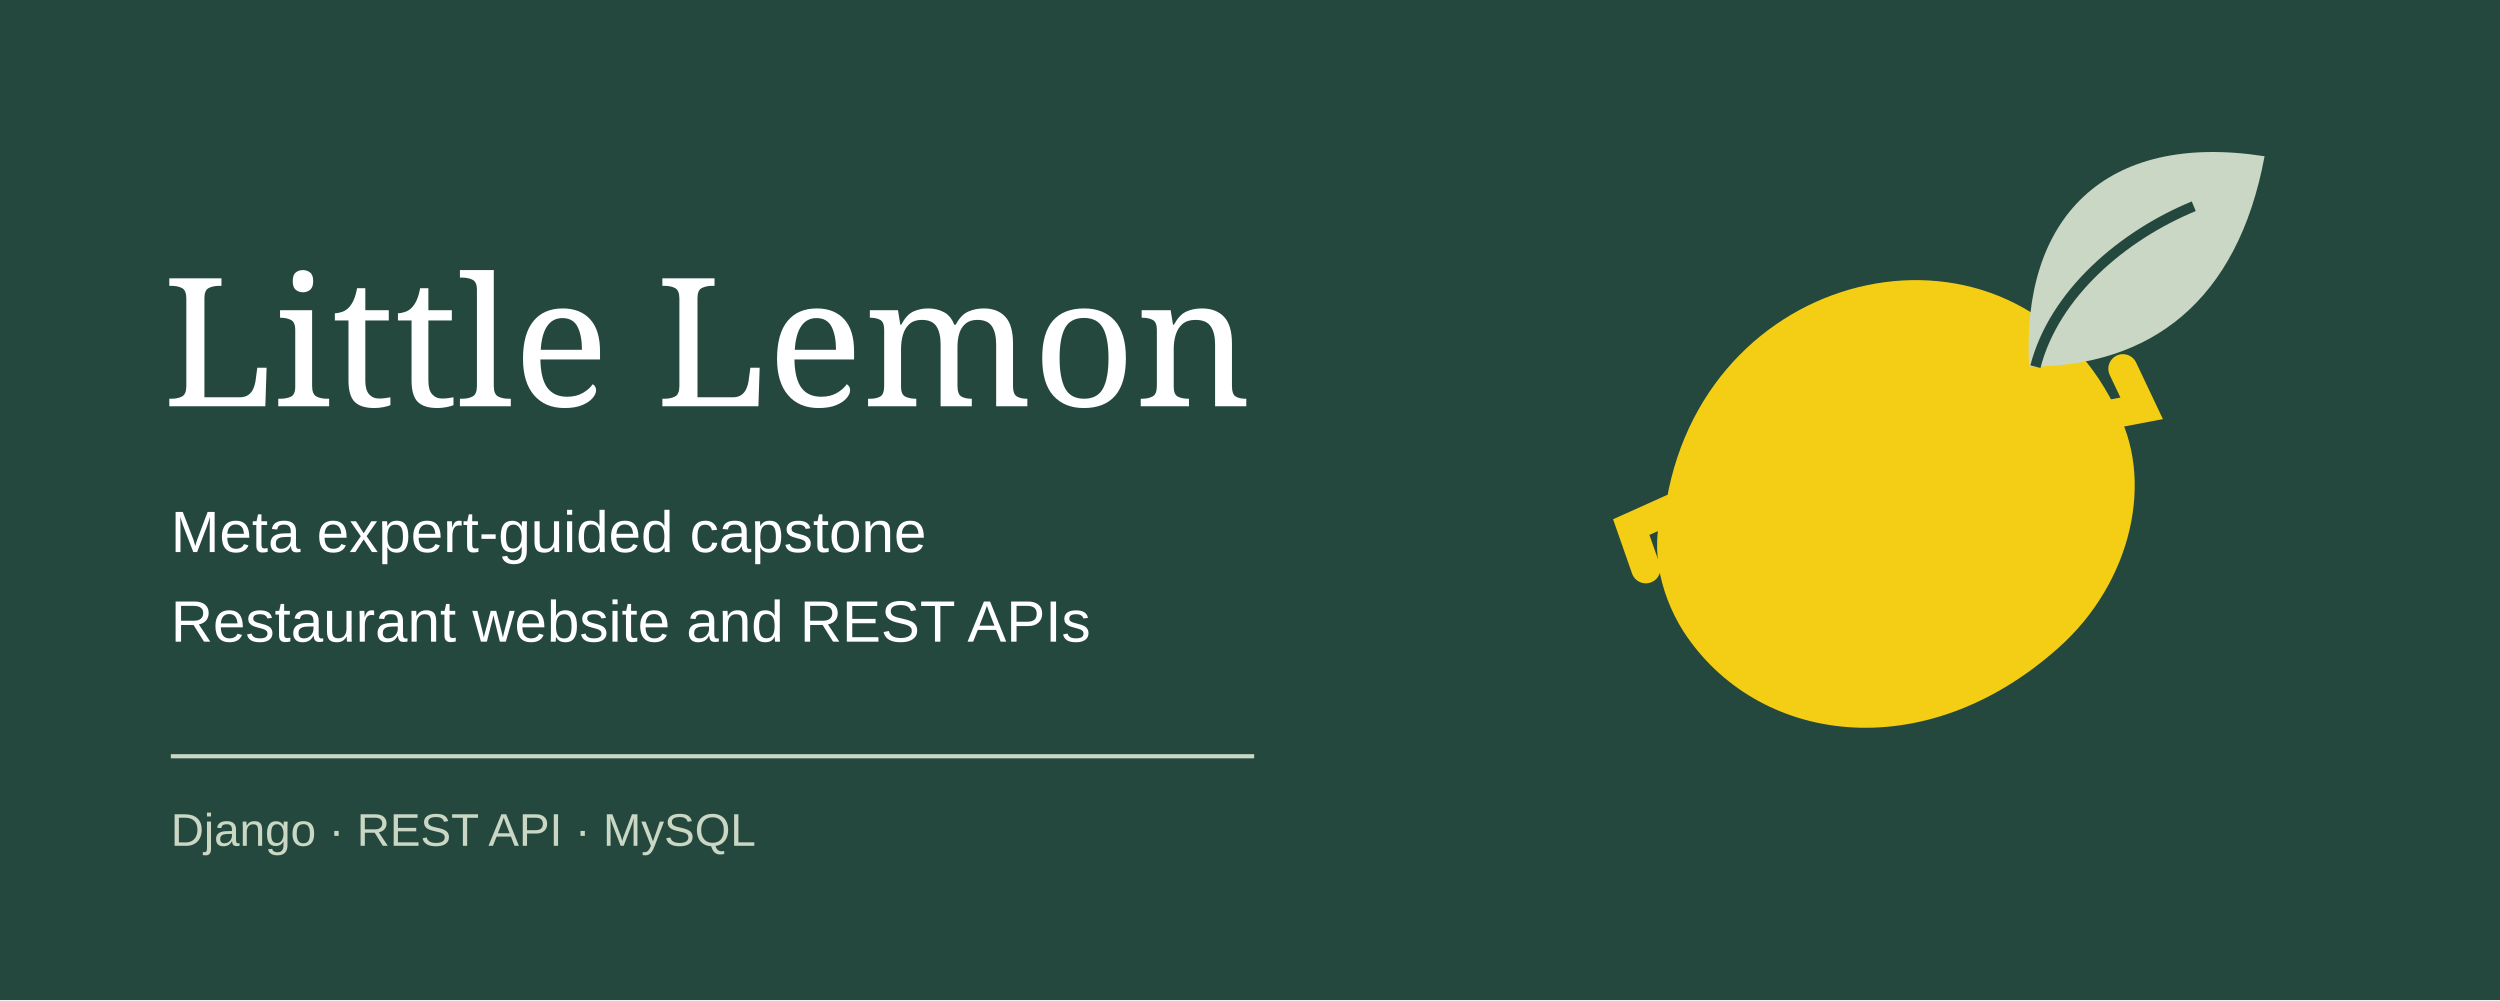
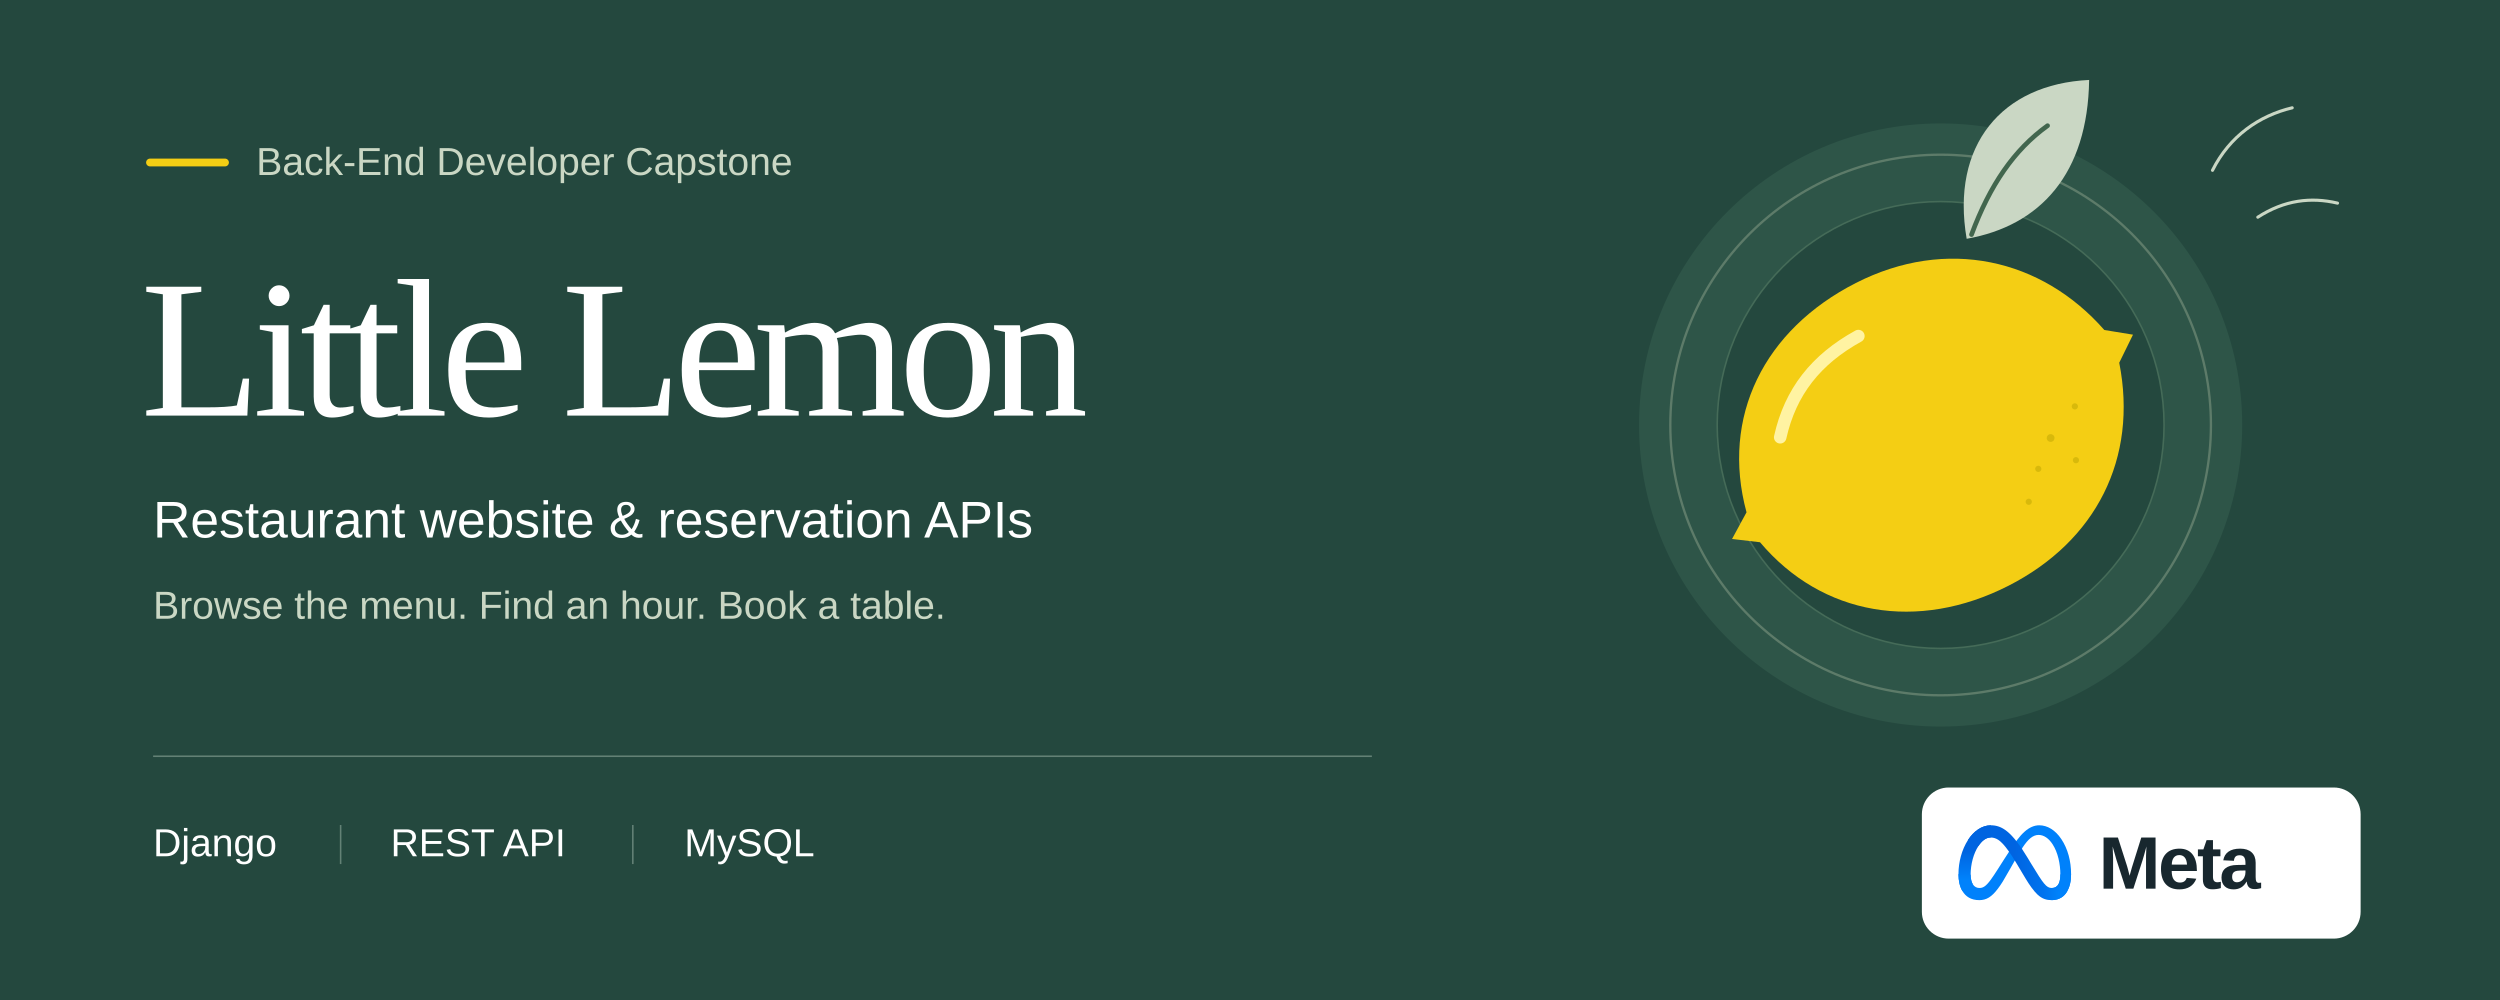
- <svg xmlns="http://www.w3.org/2000/svg" width="1200" height="480" viewBox="0 0 1200 480" role="img" aria-labelledby="title desc">
-   <rect width="1200" height="480" fill="#24483e" />
-   <path d="M800 240c20-115 165-145 215-45 20 35 8 85-27 116-65 58-145 46-180-8-12-19-17-44-8-63Z" fill="#f4ce14" />
-   <path d="M974 176c-4-71 36-113 113-101-13 70-55 101-113 101Z" fill="#cad7c4" />
-   <path d="M977 176c9-35 42-63 76-77" fill="none" stroke="#24483e" stroke-width="5" />
-   <path d="m803 244-20 9 7 20m217-73 21-4-9-19" fill="none" stroke="#f4ce14" stroke-width="14" stroke-linecap="round" />
-   <text x="78" y="195" fill="#ffffff" font-family="Georgia,serif" font-size="86">Little Lemon</text>
-   <text x="82" y="265" fill="#ffffff" font-family="Arial,sans-serif" font-size="28">Meta expert-guided capstone</text>
-   <text x="82" y="308" fill="#ffffff" font-family="Arial,sans-serif" font-size="28">Restaurant website and REST APIs</text>
-   <path d="M82 363h520" stroke="#cad7c4" stroke-width="2" />
-   <text x="82" y="406" fill="#cad7c4" font-family="Arial,sans-serif" font-size="22">Django · REST API · MySQL</text>
+ <svg xmlns="http://www.w3.org/2000/svg" width="1600" height="640" viewBox="0 0 1600 640" role="img" aria-labelledby="title desc">
+   <rect width="1600" height="640" fill="#24483e" />
+   <path d="M96 104h48" stroke="#f4ce14" stroke-width="5" stroke-linecap="round" />
+   <text x="164" y="112" fill="#cad7c4" font-family="Arial, Helvetica, sans-serif" font-size="25">Back-End Developer Capstone</text>
+   <text x="90" y="266" fill="#fff" font-family="Georgia, Times New Roman, serif" font-size="126" letter-spacing="-5">Little Lemon</text>
+   <text x="98" y="344" fill="#fff" font-family="Arial, Helvetica, sans-serif" font-size="33">Restaurant website &amp; reservation APIs</text>
+   <text x="98" y="396" fill="#cad7c4" font-family="Arial, Helvetica, sans-serif" font-size="25">Browse the menu. Find an hour. Book a table.</text>
+   <path d="M98 484h780" stroke="#638175" stroke-width="1" />
+   <text x="98" y="548" fill="#fff" font-family="Arial, Helvetica, sans-serif" font-size="25">Django</text>
+   <path d="M218 528v25M405 528v25" stroke="#638175" stroke-width="1" />
+   <text x="250" y="548" fill="#fff" font-family="Arial, Helvetica, sans-serif" font-size="25">REST API</text>
+   <text x="438" y="548" fill="#fff" font-family="Arial, Helvetica, sans-serif" font-size="25">MySQL</text>
+   <g aria-hidden="true">
+     <circle cx="1242" cy="272" r="193" fill="#2e5548" />
+     <circle cx="1242" cy="272" r="173" fill="none" stroke="#5d7b69" stroke-width="1.5" />
+     <circle cx="1242" cy="272" r="143" fill="#24483e" stroke="#456b58" stroke-width="1" />
+     <g transform="rotate(-27 1235 276)">
+       <path d="M1107 269c13-62 63-99 129-99 65 0 113 40 128 99l15 11-16 12c-17 60-65 95-128 95-65 0-115-37-129-97l-15-10z" fill="#f4ce14" />
+       <path d="M1148 236c19-23 43-34 74-35" fill="none" stroke="#fff3a2" stroke-width="8" stroke-linecap="round" />
+       <path d="M1312 177c18-58 65-78 116-55-28 53-70 69-116 55Z" fill="#cad7c4" />
+       <path d="M1316 176c25-23 49-36 75-40" fill="none" stroke="#42664e" stroke-width="3" stroke-linecap="round" />
+       <g fill="#d8b90b">
+         <circle cx="1286" cy="329" r="2" />
+         <circle cx="1302" cy="315" r="2.5" />
+         <circle cx="1310" cy="335" r="2" />
+         <circle cx="1325" cy="304" r="2" />
+         <circle cx="1271" cy="345" r="2" />
+       </g>
+     </g>
+     <path d="M1416 109c11-22 30-35 51-40" fill="none" stroke="#cad7c4" stroke-width="2" stroke-linecap="round" />
+     <path d="M1445 139c17-11 34-13 51-9" fill="none" stroke="#cad7c4" stroke-width="2" stroke-linecap="round" />
+   </g>
+   <g transform="translate(1230 504) scale(0.78)">
+     <g transform="translate(0 0)">
+       <rect width="360" height="124" rx="22" fill="#fff" />
+       <g transform="translate(30 31) scale(0.059)">
+         <defs>
+           <linearGradient id="meta-a" x1="332.6" x2="1411" y1="637.7" y2="692.2" gradientUnits="userSpaceOnUse">
+             <stop offset="0" stop-color="#0064e1" />
+             <stop offset=".4" stop-color="#0064e1" />
+             <stop offset=".8" stop-color="#0073ee" />
+             <stop offset="1" stop-color="#0082fb" />
+           </linearGradient>
+           <linearGradient id="meta-b" x1="245.4" x2="245.4" y1="757.6" y2="359.7" gradientUnits="userSpaceOnUse">
+             <stop offset="0" stop-color="#0082fb" />
+             <stop offset="1" stop-color="#0064e0" />
+           </linearGradient>
+         </defs>
+         <path d="M169.5 686.5c0 59.9 13.1 105.8 30.3 133.6 22.5 36.4 56 51.8 90.2 51.8 44.2 0 84.5-10.9 162.3-118.6C514.6 667.1 588 546 637.4 470l83.7-128.6c58.1-89.3 125.3-188.6 202.5-255.9C986.5 30.5 1054.5 0 1122.8 0c114.8 0 224.1 66.5 307.7 191.4 91.6 136.7 136 308.8 136 486.5 0 105.6-20.8 183.2-56.2 244.6-34.2 59.3-100.8 118.5-213 118.5V871.9c96 0 120-88.3 120-189.3 0-144-33.6-303.8-107.5-418-52.4-81-120.4-130.5-195.2-130.5-80.8 0-145.9 61.1-219.1 169.9-38.9 57.8-78.8 128.3-123.6 207.8l-49.4 87.5c-99.1 175.9-124.2 216-173.8 282.1C461.9 997.1 387.7 1041 290 1041c-115.8 0-189.1-50.2-234.4-125.8C18.5 853.5.3 772.6.3 680.5z" style="fill:#0081fb" />
+         <path d="M133.7 203.3C211.3 83.7 323.2 0 451.6 0 525.9 0 599.8 22 677 85.1c84.4 68.9 174.4 182.5 286.7 369.6l40.2 67.1c97.2 162 152.5 245.3 184.8 284.6 41.6 50.5 70.8 65.5 108.6 65.5 96 0 120-88.3 120-189.3l149.2-4.7c0 105.6-20.8 183.2-56.2 244.6-34.2 59.3-100.8 118.5-213 118.5-69.7 0-131.5-15.2-199.8-79.6C1045 911.9 983.6 824 936.4 744.9L796 510.1c-70.5-117.8-135.2-205.6-172.6-245.4-40.2-42.8-92-94.5-174.5-94.5-66.9 0-123.6 46.9-171.1 118.7z" style="fill:url(#meta-a)" />
+         <path d="M448.9 170.2c-66.9 0-123.6 46.9-171.1 118.7-67.2 101.4-108.3 252.5-108.3 397.6 0 59.9 13.1 105.8 30.3 133.6L55.6 915.2C18.5 853.5.3 772.6.3 680.5c0-167.6 46-342.3 133.4-477.2C211.3 83.7 323.2 0 451.6 0z" style="fill:url(#meta-b)" />
+       </g>
+       <text x="145" y="83" fill="#18272e" font-family="Arial, Helvetica, sans-serif" font-weight="600" font-size="61" letter-spacing="-2">Meta</text>
+     </g>
+   </g>
</svg>
